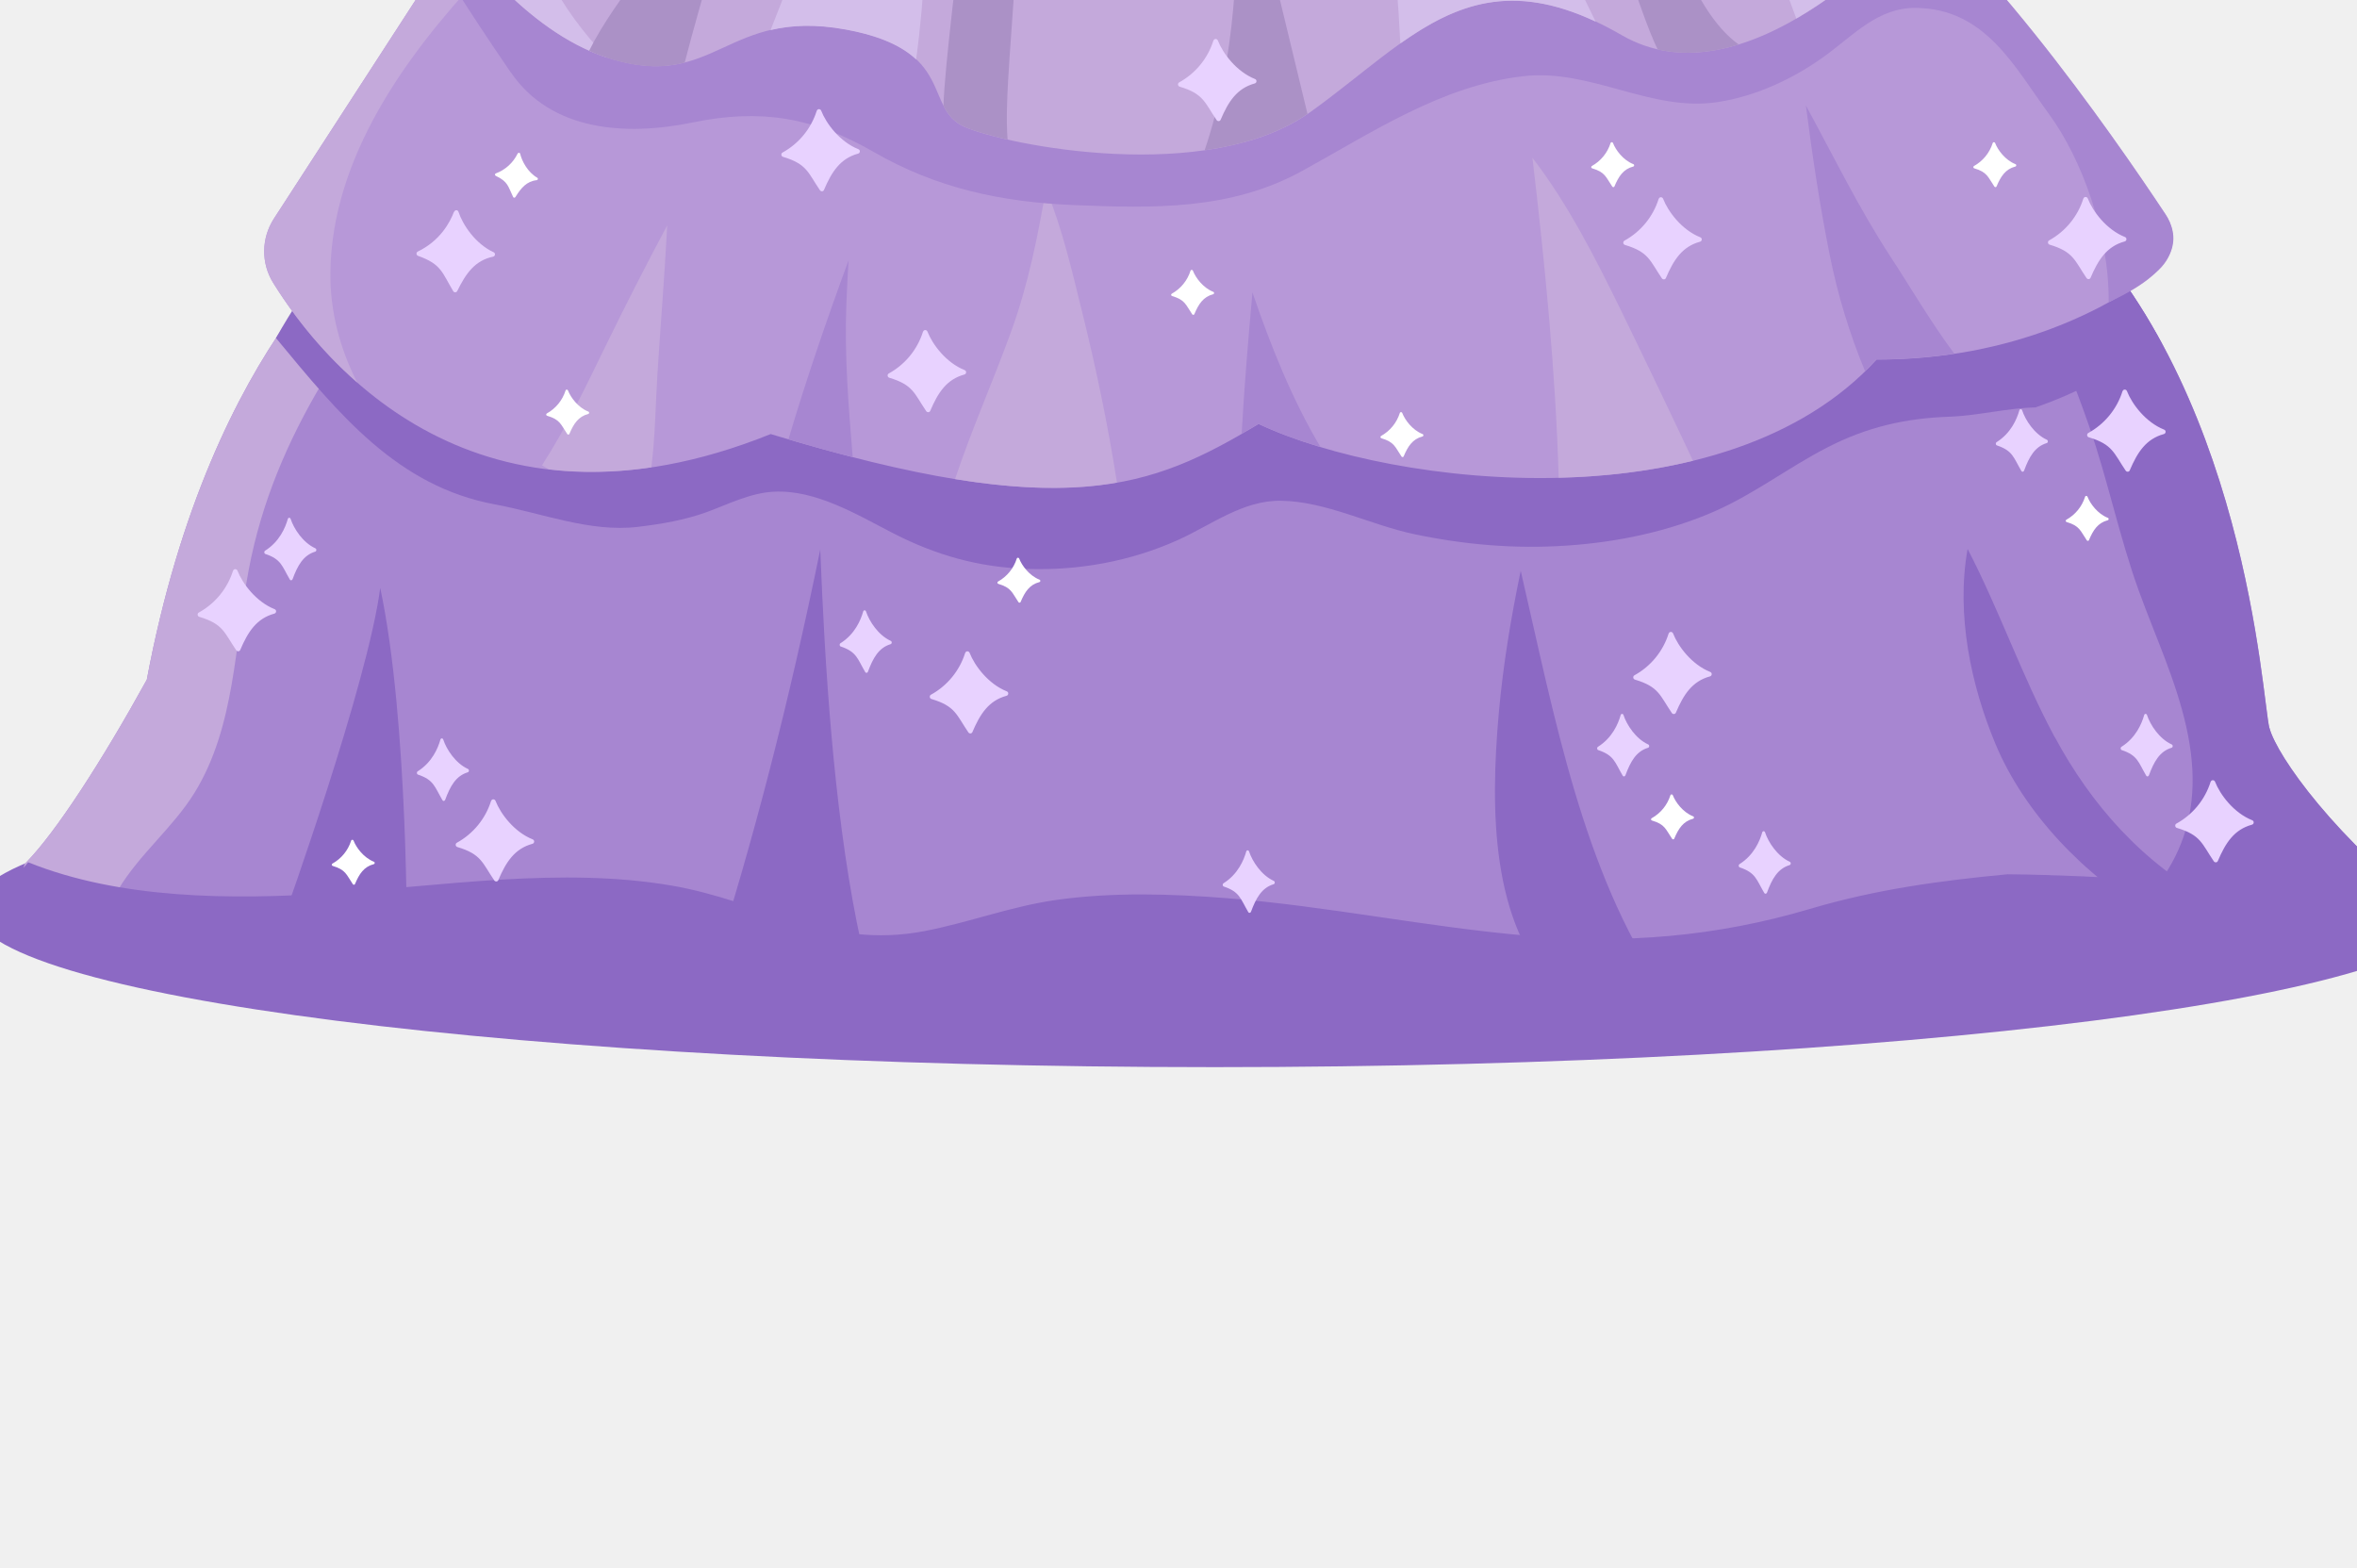
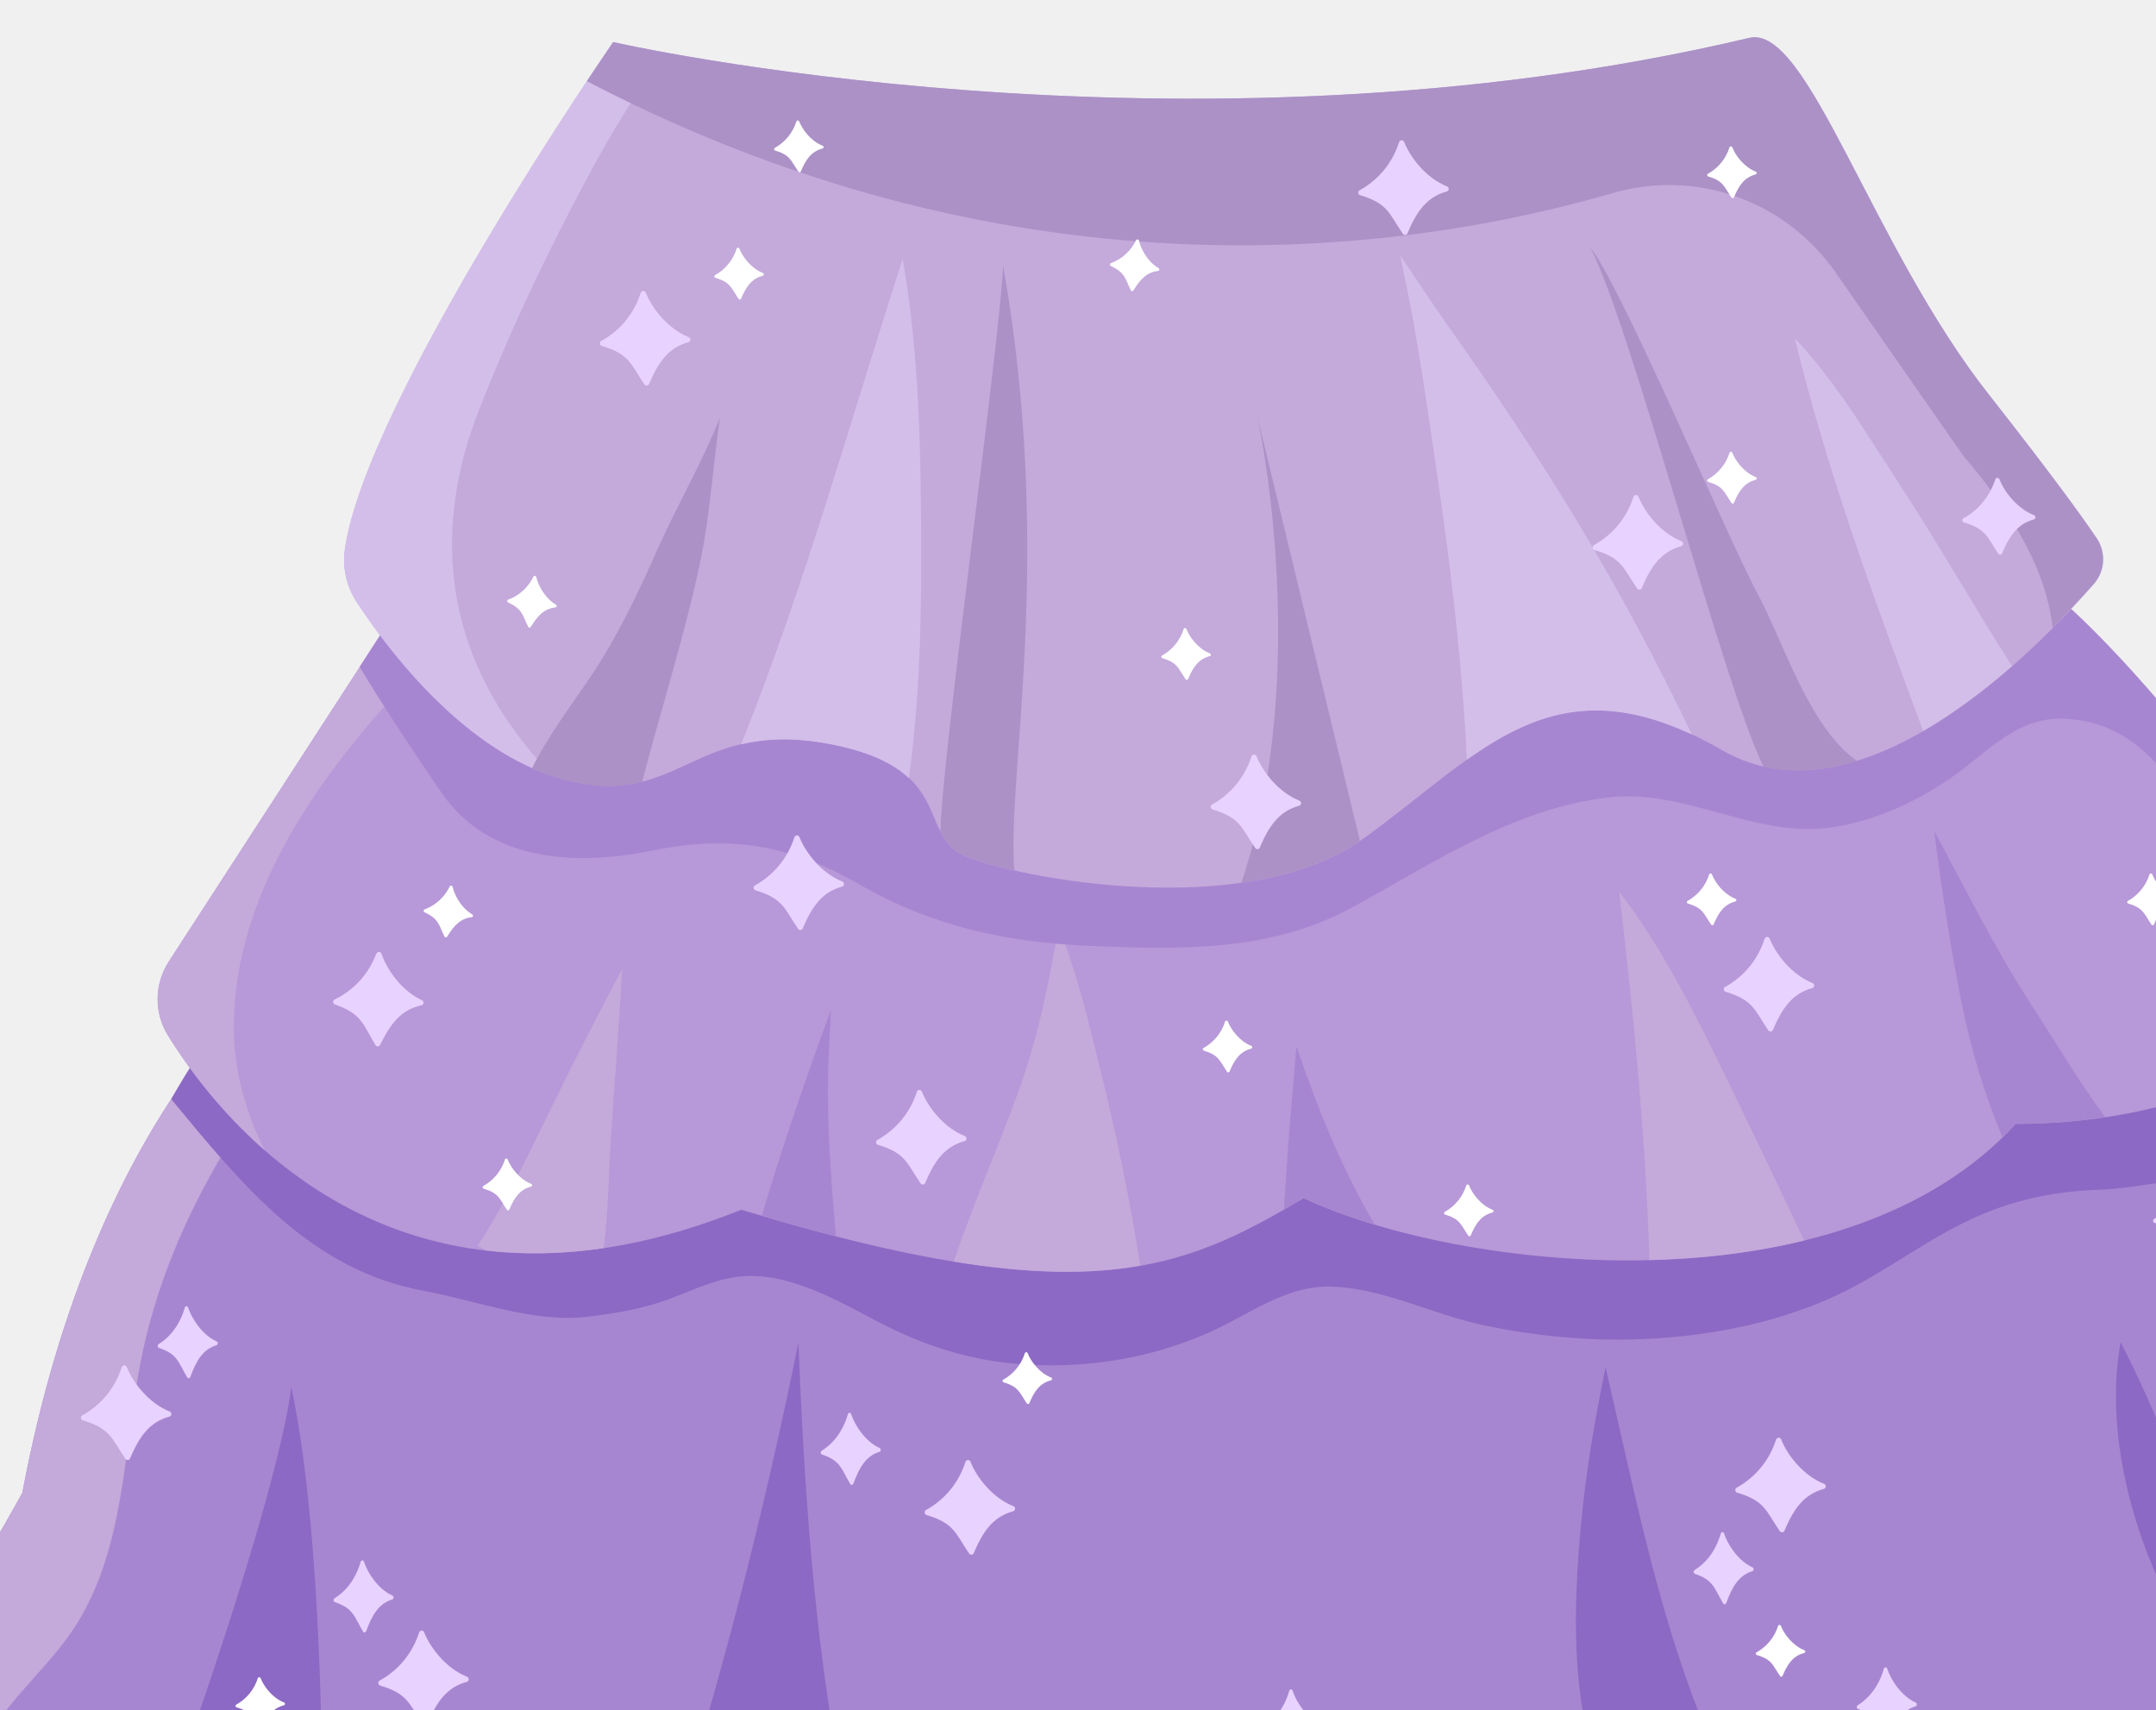
- <svg xmlns="http://www.w3.org/2000/svg" width="185" height="123" fill="none" viewBox="2.0 54.0 175 95">
+ <svg xmlns="http://www.w3.org/2000/svg" width="116" height="92" fill="none" viewBox="11.46 -2.40 138.91 110.17">
  <path fill="#8C69C4" d="M92.18 122.55c50.91 0 92.18-5.261 92.18-11.75 0-6.49-41.27-11.75-92.18-11.75C41.27 99.05 0 104.31 0 110.8c0 6.489 41.27 11.75 92.18 11.75Z" />
  <path fill="#A786D1" d="M30.1 59.88s-12.39 8.29-17.2 33.91c-3.33 6.03-6.73 11.29-8.95 13.56-2.22 2.27 17.46 9.24 39.47 7.55 11.59 2.94 31.23 4.57 43.1.16 11.91 1.91 35.331 5.68 55.121.03 19.79-1.32 40.12-.05 41.42-3.63-7.63-5.78-12.01-12.01-12.56-14.08-.55-2.07-1.66-25.81-15.91-39-20.35 1.13-124.48 1.51-124.48 1.51l-.01-.01Z" />
  <path fill="#8C69C4" d="M170.491 97.37c-.55-2.07-1.66-25.81-15.91-39-1.26.07-2.84.14-4.69.2 2.75 5.32 5.27 10.75 7.23 16.42 1.39 4.01 2.23 8.18 3.67 12.17 1.21 3.35 2.75 6.62 3.53 10.11 1.61 7.18-.94 11.82-6.65 16.12-.49.37-1.01.72-1.52 1.08 14.18-.37 25.93-.32 26.91-3.02-7.63-5.78-12.01-12.01-12.56-14.08h-.01Z" />
  <path fill="#C4A9DB" d="M10.79 109.35c1.57-2.62 4.03-4.56 5.64-7.15 3.05-4.93 2.99-11.06 4.04-16.59 1.93-10.18 7.78-17.87 13.91-25.76-2.73.01-4.28.02-4.28.02s-12.39 8.29-17.2 33.91c-3.33 6.03-6.73 11.29-8.95 13.56-.85.86 1.5 2.41 5.95 3.91a9.9 9.9 0 0 1 .89-1.9Z" />
  <path fill="#8C69C4" d="M23.11 111.34s6.2-17.28 7.12-24.37c2.12 9.95 1.98 26.99 1.98 26.99l-9.1-2.62Zm39.8-27.26c-2.29 11.24-5.01 21.89-8.19 31.68 3.97 1.21 8.19 1.95 12.37 2.01-2.26-7.35-3.33-17.64-3.87-26.98-.13-2.24-.23-4.47-.32-6.71h.01Zm62.519 32.65c-5.91-8.77-7.99-20.09-10.52-31.03-.72 3.46-1.3 6.94-1.62 10.47-.66 7.37-.57 15.63 4.23 20.61 2.61.04 5.25.02 7.9-.05h.01Zm29.11-18.71c-2.42-4.51-4.08-9.38-6.45-13.94-.87 4.84.25 10.13 2.07 14.48 2.11 5.04 6.47 9.72 11.86 12.89 1.56-.38 3.03-.77 4.4-1.18-5.31-2.81-9.17-7.22-11.87-12.25h-.01Z" />
  <path fill="#8C69C4" d="M151.06 108.23c-4.92.47-9.72 1.1-14.7 2.58-6.93 2.05-13.71 2.61-20.98 1.98-7.46-.64-14.78-2.19-22.24-2.78-4.16-.33-8.54-.46-12.67.12-3.37.47-6.51 1.68-9.83 2.32-7.19 1.38-12.07-2.23-18.78-3.38-8.16-1.4-17.07.03-25.26.57-7.42.49-15.67.45-22.51-2.3-.92 1.13-1.75 2.05-2.46 2.69-2.19 1.97 17.22 8.06 38.93 6.58 11.43 2.56 30.8 3.99 42.51.14 11.75 1.67 34.85 4.96 54.37.03 19.52-1.15 39.58-.05 40.85-3.17a55.853 55.853 0 0 1-5.56-4.25c-7.22-.43-14.44-1.05-21.68-1.13h.01Zm2.12-34.68c3.04-1.04 5.87-2.63 8.8-4.41.17-.11.35-.21.52-.32-2.04-3.78-4.63-7.4-7.92-10.45C134.23 59.5 30.1 59.88 30.1 59.88s-2.9.23-7.61 8.54c4.69 5.68 9.03 11.01 16.25 12.35 3.52.65 7.07 2.09 10.61 1.67 1.76-.21 3.48-.5 5.16-1.11 1.6-.59 3.2-1.41 4.93-1.5 3.11-.17 6.19 1.7 8.87 3.08 3.2 1.64 6.31 2.52 9.92 2.65 3.85.14 7.71-.56 11.24-2.15 2.48-1.12 4.81-2.95 7.64-2.91 3.36.05 6.62 1.79 9.89 2.48 3.75.79 7.5 1.11 11.32.85 3.76-.25 7.62-1.05 11.09-2.59 2.9-1.29 5.44-3.25 8.25-4.69 2.94-1.52 5.82-2.18 9.1-2.29 2.14-.08 4.28-.65 6.42-.69v-.02Z" />
  <path fill="#B798D8" d="m39.45 33.15-17.11 26.4c-.94 1.45-.97 3.3-.06 4.77 3.72 6.01 15.14 20 36.94 11.23 21.91 6.65 28.24 4.03 36.23-.75 10.109 4.76 34.679 7.48 45.879-4.78 10.35 0 17.34-3.96 20.69-6.45 1.38-1.02 1.72-2.9.78-4.32-3.92-5.92-14.58-21.28-22.63-26.11-20.46 2.84-100.71.01-100.71.01h-.01Z" />
  <path fill="#C4A9DB" d="M50.81 71.14c.23-3.7.54-7.39.73-11.09a281.39 281.39 0 0 0-4.59 8.99c-1.45 2.97-2.9 6.03-4.71 8.83l.51.3c2.33.27 4.86.26 7.61-.15.29-2.28.31-4.61.45-6.89v.01Zm31.51-4.75c-.71-2.88-1.45-6.11-2.66-9.04-.61 3.55-1.32 7.07-2.54 10.46-1.34 3.72-2.96 7.34-4.21 11.08 5.03.82 8.83.82 12.02.26-.67-4.28-1.55-8.5-2.61-12.77v.01Zm45.379 11.14a871.24 871.24 0 0 0-5.32-11.11c-1.88-3.84-3.93-7.91-6.6-11.38.93 7.89 1.71 15.8 1.95 23.75 3.36-.08 6.75-.47 9.97-1.26ZM37.68 41.54c1.39-3.48 3.86-5.95 6.57-8.23-3.05-.1-4.8-.16-4.8-.16l-17.11 26.4c-.94 1.45-.97 3.3-.06 4.77 1.22 1.97 3.27 4.8 6.24 7.4-1.27-2.5-2.02-5.24-1.99-8.16.1-8.5 5.54-16.04 11.14-22.03l.01.01Z" />
  <path fill="#A786D1" d="M65 62.66c-1.61 4.38-3.13 8.8-4.46 13.28 1.68.5 3.27.94 4.77 1.32-.31-3.78-.62-7.56-.47-11.37.04-1.07.1-2.15.16-3.23Zm29.99 2.37c-.31 3.5-.61 6.99-.8 10.5.42-.24.83-.49 1.25-.74 1.31.62 2.86 1.2 4.599 1.72-2.09-3.51-3.67-7.45-5.05-11.48Zm46.33 4.98c2.06 0 3.99-.16 5.78-.43-1.74-2.33-3.23-4.9-4.75-7.22-2.33-3.57-4.22-7.44-6.27-11.21.48 3.73 1.03 7.42 1.77 11.1.59 2.95 1.47 5.85 2.62 8.62.29-.28.57-.57.84-.86h.01Z" />
  <path fill="#A786D1" d="M39.93 48.7c3 4.38 8.54 4.74 13.53 3.71 5-1.03 8.94-.38 13.38 2.18 4.71 2.72 9.52 3.74 14.91 3.96 5.89.24 11.62.39 16.94-2.54 5.221-2.87 10.381-6.34 16.421-7.03 5-.57 9.44 2.66 14.38 1.93 2.88-.43 5.72-1.76 8.07-3.48 2.09-1.53 3.89-3.54 6.67-3.52 5.19.05 7.33 4.37 9.92 7.91 2.41 3.3 4.46 8.86 4.41 13.94 5.7-2.61 5.15-5.1 4.22-6.51-3.92-5.92-14.58-21.28-22.63-26.11-20.46 2.84-100.71.01-100.71.01l-4.81 7.42s1.68 2.86 5.29 8.13h.01Z" />
  <path fill="#C4A9DB" d="M33.68 33.02c-.16 1.17.11 2.36.75 3.35 1.81 2.77 6.65 9.37 12.83 11.29 7.88 2.45 8.64-3.79 17.55-2.15 8.23 1.51 5.71 5.87 8.8 7.23 3.09 1.36 18.06 4.36 25.67-1.09 7.61-5.45 12.29-11.98 23.12-5.72 9 5.21 20.39-6.59 23.98-10.71.72-.83.79-2.04.17-2.95-.98-1.45-2.95-4.17-6.91-9.21C132.02 13.4 127.96-.85 124.18.04 87.66 8.7 50.97.31 50.97.31s-15.93 23.06-17.29 32.7v.01Z" />
  <path fill="#D3BEEA" d="M42.7 41.55c-2.84-5.64-2.67-11.68-.39-17.5 2.06-5.26 4.54-10.48 7.23-15.44 1.42-2.62 2.99-5.22 4.81-7.62-2.18-.4-3.39-.67-3.39-.67s-15.93 23.06-17.29 32.7c-.16 1.17.11 2.36.75 3.35 1.79 2.74 6.54 9.22 12.62 11.22-1.7-1.79-3.2-3.77-4.34-6.04Zm28.11-8.09c-.01-6.37-.08-12.88-1.19-19.17-3.39 10.46-6.31 21.08-10.41 31.27 1.49-.35 3.26-.47 5.59-.04 2.71.5 4.25 1.31 5.22 2.22.65-4.75.8-9.48.79-14.27v-.01Zm42.11-2.54c-2.63-4.32-5.44-8.48-8.36-12.6-.99-1.41-1.93-2.85-2.89-4.28.13.65.27 1.3.4 1.94.81 3.94 1.36 7.97 1.95 11.95.91 6.18 1.65 12.38 1.95 18.62 4.13-2.92 8.24-4.56 14.5-1.62-2.29-4.77-4.78-9.44-7.56-14.01h.01Zm20.59-2.64c-1.51-2.28-2.92-4.64-4.62-6.79-.56-.71-1.15-1.43-1.79-2.09 2.09 8.64 5.18 16.98 8.27 25.3 2.07-1.2 4.02-2.69 5.72-4.18-2.58-4.05-4.96-8.26-7.59-12.24h.01Z" />
  <path fill="#AB91C6" d="M50.96.32s-.37.54-1.69 2.51c28.28 14.75 53.46 10.89 66.1 7.21 5.37-1.56 11.13.48 14.36 5.12l8.19 11.76c2.54 3.01 5.33 6.82 5.79 11.15.36-.39 2.38-2.53 2.65-2.85.72-.83.79-2.04.17-2.95-.98-1.45-2.95-4.17-6.91-9.21C132 13.4 127.94-.85 124.16.04 87.64 8.7 50.95.31 50.95.31m1.89 47.65c1.22-4.73 2.85-9.78 3.8-14.48.56-2.77.77-5.94 1.2-8.95-1.11 2.81-2.84 5.8-4.05 8.54-1.25 2.82-2.57 5.59-4.29 8.15-1.28 1.91-2.73 3.79-3.76 5.88.49.22.99.41 1.51.57 2.37.74 4.1.69 5.59.3v-.01Zm46.23 3.83c-2.13 1.46-4.81 2.29-7.63 2.69 4.64-13.75 1.04-30 1.04-30l6.6 27.31h-.01Z" />
  <path fill="#AB91C6" d="M124.709 35.88c-2.19-4.14-8.76-19.77-10.77-22.31 2.68 5.24 8.55 28.14 11.14 33.43 1.98.45 4.01.25 6.02-.37-3.08-2.19-4.66-7.49-6.38-10.74l-.01-.01ZM76.09 14.7c-.24 5.3-3.9 31.17-4.04 36.48.33.65.76 1.21 1.56 1.56.63.28 1.75.62 3.2.95-.49-6.25 2.59-20.21-.72-38.98v-.01Z" />
  <path fill="#E8D2FF" d="M52.74 16.47a5.38 5.38 0 0 1-2.54 3.1c-.13.07-.11.28.04.32 1.78.53 1.85 1.17 2.74 2.48.08.11.25.1.3-.03.57-1.34 1.21-2.33 2.53-2.69.16-.04.18-.27.02-.33-1.38-.55-2.39-1.91-2.76-2.86-.06-.15-.27-.15-.32 0l-.01.01Zm17.79 51.48a5.38 5.38 0 0 1-2.54 3.1c-.13.07-.11.28.04.32 1.78.53 1.85 1.17 2.74 2.48.08.11.25.1.3-.03.57-1.34 1.21-2.33 2.53-2.69.16-.04.18-.27.02-.33-1.38-.55-2.39-1.91-2.76-2.86-.06-.15-.27-.15-.32 0l-.01.01Zm-7.89-16.4a5.38 5.38 0 0 1-2.54 3.1c-.13.07-.11.28.04.32 1.78.53 1.85 1.17 2.74 2.48.08.11.25.1.3-.03.57-1.34 1.21-2.33 2.53-2.69.16-.04.18-.27.02-.33-1.38-.55-2.39-1.91-2.76-2.86-.06-.15-.27-.15-.32 0l-.01.01Zm62.51 6.54a5.38 5.38 0 0 1-2.54 3.1c-.13.07-.11.28.04.32 1.78.53 1.85 1.17 2.74 2.48.08.11.25.1.3-.03.57-1.34 1.21-2.33 2.53-2.69.16-.04.18-.27.02-.33-1.38-.55-2.39-1.91-2.76-2.86-.06-.15-.27-.15-.32 0l-.01.01Zm.74 32.27a5.38 5.38 0 0 1-2.54 3.1c-.13.07-.11.28.04.32 1.78.53 1.85 1.17 2.74 2.48.08.11.25.1.3-.03.57-1.34 1.21-2.33 2.53-2.69.16-.04.18-.27.02-.33-1.38-.55-2.39-1.91-2.76-2.86-.06-.15-.27-.15-.32 0l-.01.01ZM73.66 91.8a5.38 5.38 0 0 1-2.54 3.1c-.13.07-.11.28.04.32 1.78.53 1.85 1.17 2.74 2.48.08.11.25.1.3-.03.57-1.34 1.21-2.33 2.53-2.69.16-.04.18-.27.02-.33-1.38-.55-2.39-1.91-2.76-2.86-.06-.15-.27-.15-.32 0l-.01.01Zm-7.57-3.08c-.18.64-.62 1.69-1.69 2.36-.09.06-.07.21.02.24 1.19.4 1.23.89 1.82 1.9.05.09.16.07.2-.02.38-1.03.8-1.78 1.68-2.05.11-.03.12-.2.01-.25-.92-.42-1.59-1.45-1.83-2.18-.04-.12-.18-.11-.21 0Zm56.24 7.69c-.18.64-.62 1.69-1.69 2.36-.09.06-.07.21.02.24 1.19.4 1.23.89 1.82 1.9.05.09.16.07.2-.02.38-1.03.8-1.78 1.68-2.05.11-.03.12-.2.01-.25-.92-.42-1.59-1.45-1.83-2.18-.04-.12-.18-.11-.21 0Zm-27.8 10.13c-.18.64-.62 1.69-1.69 2.36-.09.06-.07.21.02.24 1.19.4 1.23.89 1.82 1.9.05.09.16.07.2-.02.38-1.03.8-1.78 1.68-2.05.11-.03.12-.2.01-.25-.92-.42-1.59-1.45-1.83-2.18-.04-.12-.18-.11-.21 0Zm66.669-10.13c-.18.64-.62 1.69-1.69 2.36-.09.06-.069.21.021.24 1.19.4 1.229.89 1.819 1.9.05.09.16.07.2-.02.38-1.03.8-1.78 1.68-2.05.11-.03.12-.2.01-.25-.92-.42-1.59-1.45-1.83-2.18-.04-.12-.18-.11-.21 0Zm-9.269-22.62c-.18.64-.62 1.69-1.69 2.36-.09.06-.07.21.02.24 1.19.4 1.23.89 1.82 1.9.05.09.16.07.2-.02.38-1.03.8-1.78 1.68-2.05.11-.03.12-.2.01-.25-.92-.42-1.59-1.45-1.83-2.18-.04-.12-.18-.11-.21 0Zm-19.09 31.329c-.18.64-.62 1.691-1.69 2.361-.09.06-.07.21.02.24 1.19.4 1.23.889 1.82 1.899.05.09.16.071.2-.019.38-1.03.8-1.78 1.68-2.05.11-.03.12-.2.01-.25-.92-.42-1.59-1.451-1.83-2.181-.04-.12-.18-.11-.21 0ZM34.7 98.23c-.18.64-.62 1.69-1.69 2.36-.09.06-.07.21.02.24 1.19.4 1.23.89 1.82 1.9.05.09.16.07.2-.02.38-1.03.8-1.78 1.68-2.05.11-.03.12-.2.01-.25-.92-.42-1.59-1.45-1.83-2.18-.04-.12-.18-.11-.21 0ZM23.37 81.85c-.18.64-.62 1.69-1.69 2.36-.09.06-.07.21.02.24 1.19.4 1.23.89 1.82 1.9.05.09.16.07.2-.02.38-1.03.8-1.78 1.68-2.05.11-.03.12-.2.01-.25-.92-.42-1.59-1.45-1.83-2.18-.04-.12-.18-.11-.21 0Zm15.09 20.94a5.38 5.38 0 0 1-2.54 3.1c-.13.07-.11.28.04.32 1.78.53 1.85 1.17 2.74 2.48.08.11.25.1.3-.03.57-1.34 1.21-2.33 2.53-2.69.16-.04.18-.27.02-.33-1.38-.55-2.39-1.91-2.76-2.86-.06-.15-.27-.15-.32 0l-.01.01ZM19.3 85.7a5.38 5.38 0 0 1-2.54 3.1c-.13.07-.11.28.04.32 1.78.53 1.85 1.17 2.74 2.48.08.11.25.1.3-.03.57-1.34 1.21-2.33 2.53-2.69.16-.04.18-.27.02-.33-1.38-.55-2.39-1.91-2.76-2.86-.06-.15-.27-.15-.32 0l-.01.01Zm140.289-13.33a5.38 5.38 0 0 1-2.54 3.1c-.13.07-.11.28.04.32 1.78.53 1.85 1.17 2.74 2.48.08.11.25.1.3-.03.57-1.34 1.21-2.33 2.53-2.69.16-.04.18-.27.02-.33-1.38-.55-2.39-1.91-2.76-2.86-.06-.15-.27-.15-.32 0l-.01.01Zm6.541 29a5.38 5.38 0 0 1-2.54 3.1c-.13.07-.11.28.04.32 1.78.53 1.85 1.17 2.74 2.48.08.11.25.1.3-.03.57-1.34 1.21-2.33 2.53-2.69.16-.04.18-.27.02-.33-1.38-.55-2.39-1.91-2.76-2.86-.06-.15-.27-.15-.32 0l-.01.01Zm-9.449-43.3a5.38 5.38 0 0 1-2.54 3.1c-.13.07-.11.28.04.32 1.78.53 1.85 1.17 2.74 2.48.08.11.25.1.3-.03.57-1.34 1.21-2.33 2.53-2.69.16-.04.18-.27.02-.33-1.38-.55-2.39-1.91-2.76-2.86-.06-.15-.27-.15-.32 0l-.01.01Z" />
  <path fill="#fff" d="M58.92 13.63a2.97 2.97 0 0 1-1.39 1.7c-.07.04-.06.15.02.17.98.29 1.01.64 1.5 1.36.04.06.14.05.16-.02.31-.74.66-1.28 1.39-1.47.09-.02.1-.15.01-.18-.76-.3-1.31-1.05-1.51-1.57-.03-.08-.15-.08-.18 0v.01Zm3.85-8.2a2.97 2.97 0 0 1-1.39 1.7c-.07.04-.06.15.02.17.98.29 1.01.64 1.5 1.36.04.06.14.05.16-.02.31-.74.66-1.28 1.39-1.47.09-.02.1-.15.01-.18-.76-.3-1.31-1.05-1.51-1.57-.03-.08-.15-.08-.18 0v.01ZM45.82 34.77a2.93 2.93 0 0 1-1.62 1.47c-.08.03-.08.14 0 .18.92.43.91.79 1.29 1.57.03.07.13.07.17 0 .42-.68.84-1.17 1.58-1.25.09-.01.12-.13.04-.18-.71-.41-1.14-1.23-1.27-1.78-.02-.09-.14-.1-.18-.02l-.01.01Zm-5.39 19.96a2.93 2.93 0 0 1-1.62 1.47c-.08.03-.08.14 0 .18.92.43.91.79 1.29 1.57.03.07.13.07.17 0 .42-.68.84-1.17 1.58-1.25.09-.01.12-.13.04-.18-.71-.41-1.14-1.23-1.27-1.78-.02-.09-.14-.1-.18-.02l-.01.01Zm44.22-41.64a2.93 2.93 0 0 1-1.62 1.47c-.08.03-.08.14 0 .18.92.43.91.79 1.29 1.57.03.07.13.07.17 0 .42-.68.84-1.17 1.58-1.25.09-.01.12-.13.04-.18-.71-.41-1.14-1.23-1.27-1.78-.02-.09-.14-.1-.18-.02l-.01.01Z" />
  <path fill="#E8D2FF" d="M116.7 29.62a5.38 5.38 0 0 1-2.54 3.1c-.13.07-.11.28.04.32 1.78.53 1.85 1.17 2.74 2.48.08.11.25.1.3-.03.57-1.34 1.21-2.33 2.53-2.69.16-.04.18-.27.02-.33-1.38-.55-2.39-1.91-2.76-2.86-.06-.15-.27-.15-.32 0l-.01.01Zm23.321-1.14c-.22.68-.76 1.8-2.06 2.52-.11.06-.09.22.03.26 1.45.43 1.5.95 2.22 2.02.06.09.2.08.24-.02.46-1.09.98-1.9 2.05-2.19.13-.04.14-.22.02-.27-1.12-.44-1.94-1.55-2.24-2.32a.137.137 0 0 0-.26 0ZM92.09 46.34a5.38 5.38 0 0 1-2.54 3.1c-.13.07-.11.28.04.32 1.78.53 1.85 1.17 2.74 2.48.08.11.25.1.3-.03.57-1.34 1.21-2.33 2.53-2.69.16-.04.18-.27.02-.33-1.38-.55-2.39-1.91-2.76-2.86-.06-.15-.27-.15-.32 0l-.01.01Zm9.511-39.58a5.38 5.38 0 0 1-2.54 3.1c-.13.07-.11.28.04.32 1.78.53 1.85 1.17 2.74 2.48.08.11.25.1.3-.03.57-1.34 1.21-2.33 2.53-2.69.16-.04.18-.27.02-.33-1.38-.55-2.39-1.91-2.76-2.86-.06-.15-.27-.15-.32 0l-.01.01ZM35.71 59.04c-.31.82-1.04 2.16-2.69 2.96-.14.07-.12.27.02.32 1.75.62 1.79 1.26 2.61 2.62.07.12.24.11.3-.01.64-1.31 1.32-2.27 2.66-2.55.17-.04.19-.26.04-.33-1.35-.62-2.29-2.03-2.61-3-.05-.16-.26-.16-.32 0l-.01-.01Z" />
  <path fill="#fff" d="M122.89 26.78a2.97 2.97 0 0 1-1.39 1.7c-.07.04-.06.15.02.17.98.29 1.01.64 1.5 1.36.04.06.14.05.16-.02.31-.74.66-1.28 1.39-1.47.09-.02.1-.15.01-.18-.76-.3-1.31-1.05-1.51-1.57-.03-.08-.15-.08-.18 0v.01Zm-16.959 47.21a2.97 2.97 0 0 1-1.39 1.7c-.07.04-.06.15.02.17.98.29 1.01.64 1.5 1.36.04.06.14.05.16-.02.31-.74.66-1.28 1.39-1.47.09-.02.1-.15.01-.18-.76-.3-1.31-1.05-1.51-1.57-.03-.08-.15-.08-.18 0v.01ZM77.49 84.8a2.97 2.97 0 0 1-1.39 1.7c-.07.04-.06.15.02.17.98.29 1.01.64 1.5 1.36.04.06.14.05.16-.02.31-.74.66-1.28 1.39-1.47.09-.02.1-.15.01-.18-.76-.3-1.31-1.05-1.51-1.57-.03-.08-.15-.08-.18 0v.01Zm-49.42 20.94a2.97 2.97 0 0 1-1.39 1.7c-.07.04-.06.15.02.17.98.29 1.01.64 1.5 1.36.04.06.14.05.16-.02.31-.74.66-1.28 1.39-1.47.09-.02.1-.15.01-.18-.76-.3-1.31-1.05-1.51-1.57-.03-.08-.15-.08-.18 0v.01Zm97.951-3.37a2.97 2.97 0 0 1-1.39 1.7c-.07.04-.06.15.02.17.98.29 1.01.64 1.5 1.36.04.06.14.05.16-.02.31-.74.66-1.28 1.39-1.47.09-.02.1-.15.01-.18-.76-.3-1.31-1.05-1.51-1.57-.03-.08-.15-.08-.18 0v.01Zm30.789-22.16a2.97 2.97 0 0 1-1.39 1.7c-.07.04-.06.15.02.17.98.29 1.01.64 1.5 1.36.04.06.14.05.16-.02.31-.74.66-1.28 1.39-1.47.09-.02.1-.15.01-.18-.76-.3-1.31-1.05-1.51-1.57-.03-.08-.15-.08-.18 0v.01ZM87.72 38.14a2.97 2.97 0 0 1-1.39 1.7c-.07.04-.06.15.02.17.98.29 1.01.64 1.5 1.36.04.06.14.05.16-.02.31-.74.66-1.28 1.39-1.47.09-.02.1-.15.01-.18-.76-.3-1.31-1.05-1.51-1.57-.03-.08-.15-.08-.18 0v.01Zm2.67 25.29a2.97 2.97 0 0 1-1.39 1.7c-.07.04-.06.15.02.17.98.29 1.01.64 1.5 1.36.04.06.14.05.16-.02.31-.74.66-1.28 1.39-1.47.09-.02.1-.15.01-.18-.76-.3-1.31-1.05-1.51-1.57-.03-.08-.15-.08-.18 0v.01Zm31.189-9.48a2.97 2.97 0 0 1-1.39 1.7c-.07.04-.06.15.02.17.98.29 1.01.64 1.5 1.36.04.06.14.05.16-.02.31-.74.66-1.28 1.39-1.47.09-.02.1-.15.01-.18-.76-.3-1.31-1.05-1.51-1.57-.03-.08-.15-.08-.18 0v.01ZM43.99 72.32a2.97 2.97 0 0 1-1.39 1.7c-.07.04-.06.15.02.17.98.29 1.01.64 1.5 1.36.04.06.14.05.16-.02.31-.74.66-1.28 1.39-1.47.09-.02.1-.15.01-.18-.76-.3-1.31-1.05-1.51-1.57-.03-.08-.15-.08-.18 0v.01Zm78.9-65.22a2.97 2.97 0 0 1-1.39 1.7c-.07.04-.06.15.02.17.98.29 1.01.64 1.5 1.36.04.06.14.05.16-.02.31-.74.66-1.28 1.39-1.47.09-.02.1-.15.01-.18-.76-.3-1.31-1.05-1.51-1.57-.03-.08-.15-.08-.18 0v.01Zm27.06 46.85a2.97 2.97 0 0 1-1.39 1.7c-.07.04-.06.15.02.17.98.29 1.01.64 1.5 1.36.04.06.14.05.16-.02.31-.74.66-1.28 1.39-1.47.09-.02.1-.15.01-.18-.76-.3-1.31-1.05-1.51-1.57-.03-.08-.15-.08-.18 0v.01Z" />
</svg>
